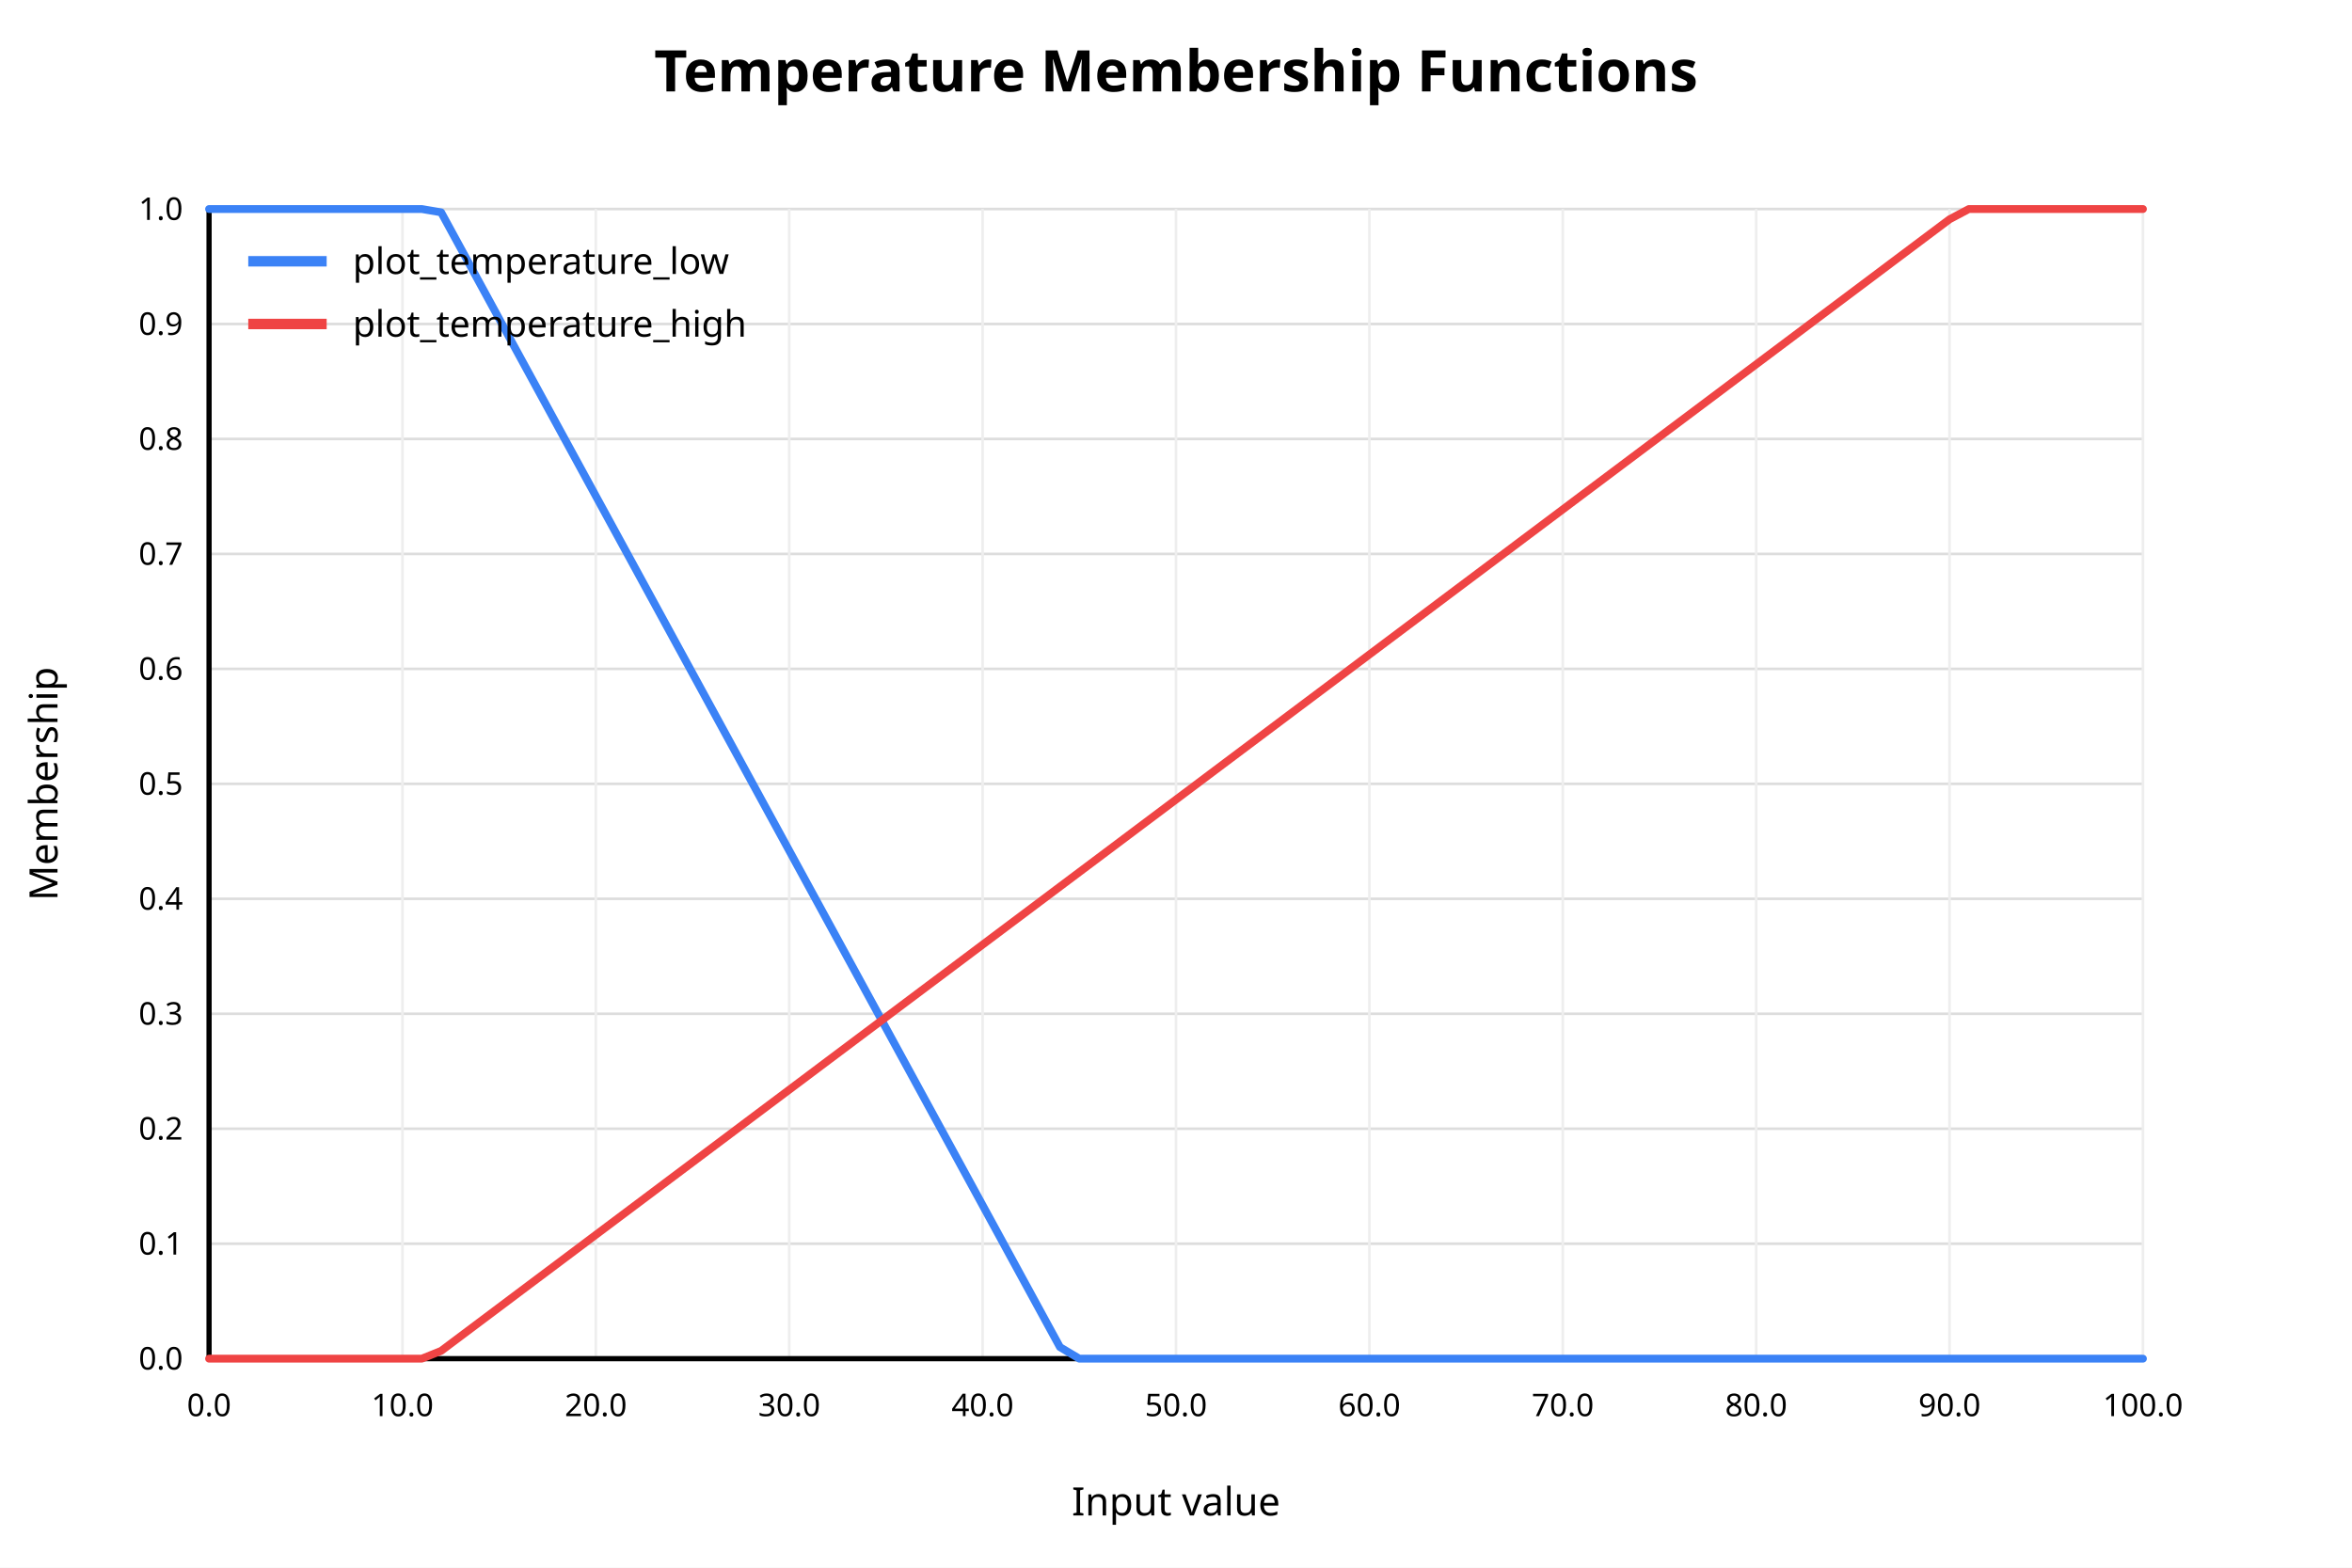
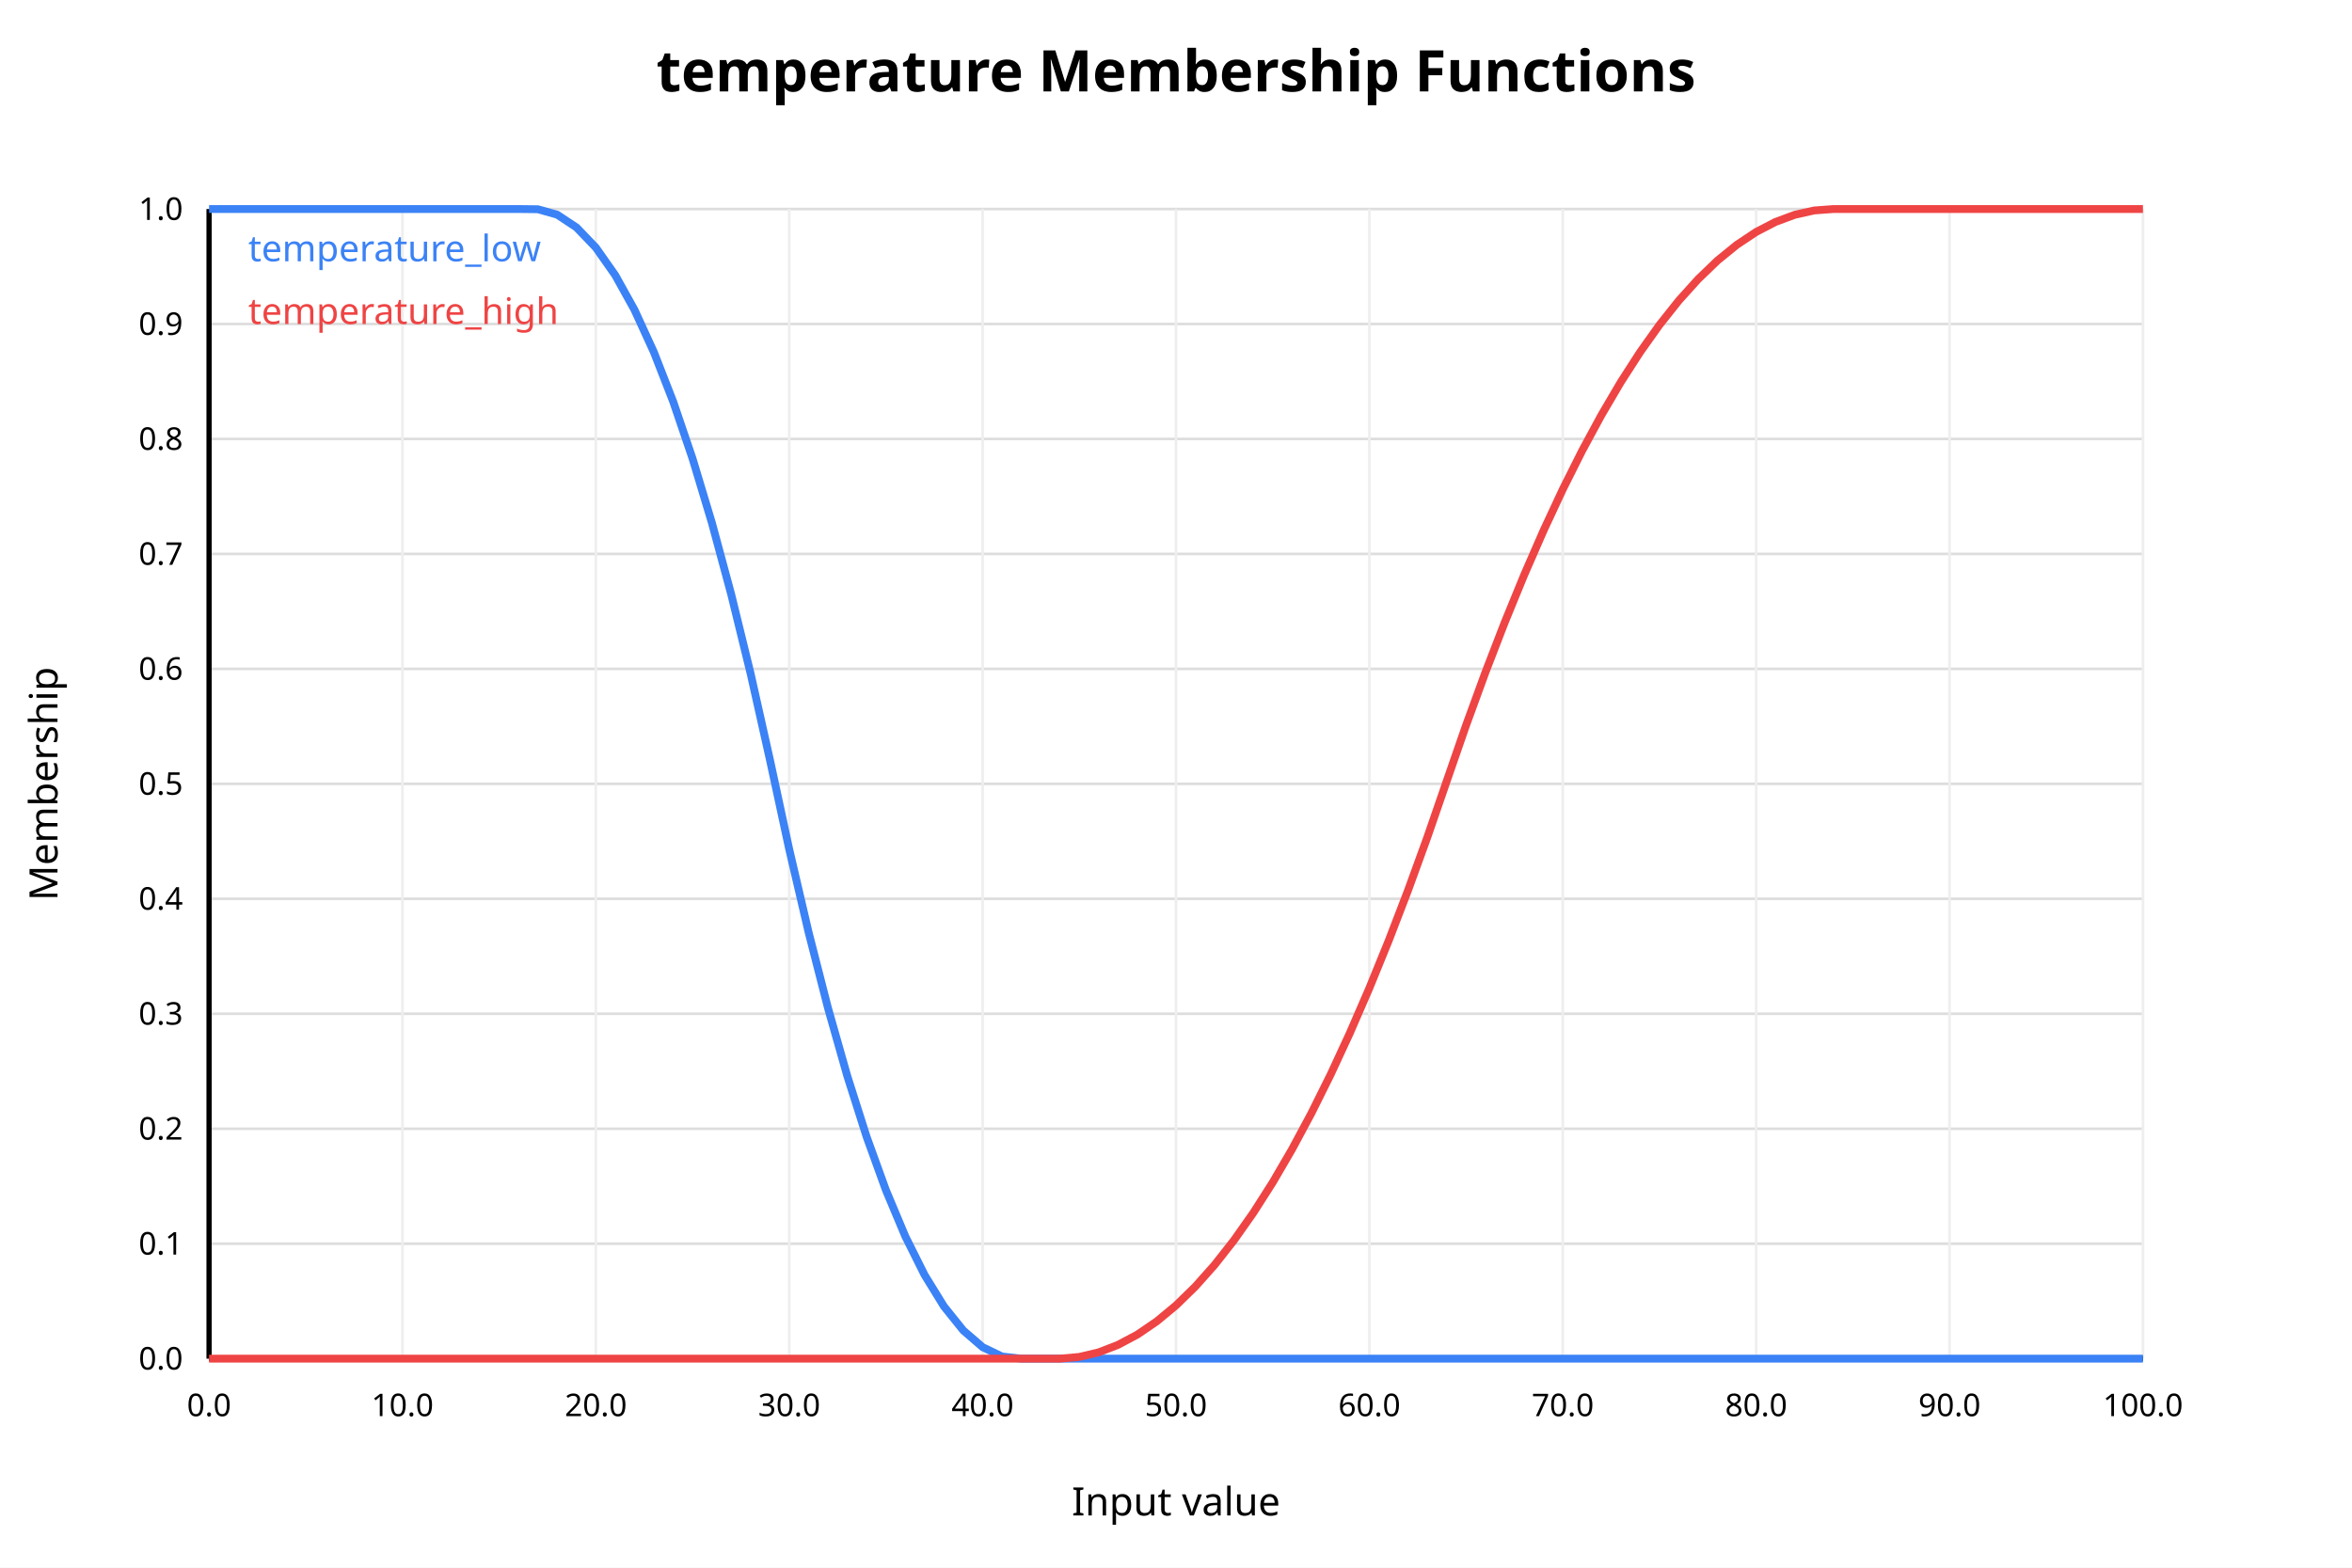
<svg xmlns="http://www.w3.org/2000/svg" width="900" height="600" viewBox="0 0 900 600">
  <rect x="0" y="0" width="900" height="600" fill="white" />
-   <text x="450" y="35" text-anchor="middle" font-family="sans-serif" font-size="22" font-weight="bold" fill="black">Temperature Membership Functions</text>
+   <text x="450" y="35" text-anchor="middle" font-family="sans-serif" font-size="22" font-weight="bold" fill="black">temperature Membership Functions</text>
  <line x1="80" y1="520.00" x2="820" y2="520.00" stroke="#dddddd" stroke-width="1" />
  <text x="70" y="520.00" text-anchor="end" dominant-baseline="middle" font-family="sans-serif" font-size="12" fill="black">0.0</text>
  <line x1="80" y1="476.00" x2="820" y2="476.00" stroke="#dddddd" stroke-width="1" />
  <text x="70" y="476.00" text-anchor="end" dominant-baseline="middle" font-family="sans-serif" font-size="12" fill="black">0.1</text>
  <line x1="80" y1="432.00" x2="820" y2="432.00" stroke="#dddddd" stroke-width="1" />
  <text x="70" y="432.00" text-anchor="end" dominant-baseline="middle" font-family="sans-serif" font-size="12" fill="black">0.2</text>
  <line x1="80" y1="388.00" x2="820" y2="388.00" stroke="#dddddd" stroke-width="1" />
  <text x="70" y="388.00" text-anchor="end" dominant-baseline="middle" font-family="sans-serif" font-size="12" fill="black">0.3</text>
  <line x1="80" y1="344.00" x2="820" y2="344.00" stroke="#dddddd" stroke-width="1" />
  <text x="70" y="344.00" text-anchor="end" dominant-baseline="middle" font-family="sans-serif" font-size="12" fill="black">0.4</text>
  <line x1="80" y1="300.00" x2="820" y2="300.00" stroke="#dddddd" stroke-width="1" />
  <text x="70" y="300.00" text-anchor="end" dominant-baseline="middle" font-family="sans-serif" font-size="12" fill="black">0.5</text>
  <line x1="80" y1="256.00" x2="820" y2="256.00" stroke="#dddddd" stroke-width="1" />
  <text x="70" y="256.00" text-anchor="end" dominant-baseline="middle" font-family="sans-serif" font-size="12" fill="black">0.6</text>
  <line x1="80" y1="212.00" x2="820" y2="212.00" stroke="#dddddd" stroke-width="1" />
  <text x="70" y="212.00" text-anchor="end" dominant-baseline="middle" font-family="sans-serif" font-size="12" fill="black">0.7</text>
  <line x1="80" y1="168.00" x2="820" y2="168.00" stroke="#dddddd" stroke-width="1" />
  <text x="70" y="168.00" text-anchor="end" dominant-baseline="middle" font-family="sans-serif" font-size="12" fill="black">0.8</text>
  <line x1="80" y1="124.00" x2="820" y2="124.00" stroke="#dddddd" stroke-width="1" />
  <text x="70" y="124.00" text-anchor="end" dominant-baseline="middle" font-family="sans-serif" font-size="12" fill="black">0.9</text>
  <line x1="80" y1="80.00" x2="820" y2="80.00" stroke="#dddddd" stroke-width="1" />
  <text x="70" y="80.00" text-anchor="end" dominant-baseline="middle" font-family="sans-serif" font-size="12" fill="black">1.0</text>
  <line x1="80.00" y1="80" x2="80.00" y2="520" stroke="#eeeeee" stroke-width="1" />
  <text x="80.00" y="542" text-anchor="middle" font-family="sans-serif" font-size="12" fill="black">0.0</text>
  <line x1="154.00" y1="80" x2="154.00" y2="520" stroke="#eeeeee" stroke-width="1" />
  <text x="154.00" y="542" text-anchor="middle" font-family="sans-serif" font-size="12" fill="black">10.0</text>
  <line x1="228.00" y1="80" x2="228.00" y2="520" stroke="#eeeeee" stroke-width="1" />
  <text x="228.00" y="542" text-anchor="middle" font-family="sans-serif" font-size="12" fill="black">20.0</text>
  <line x1="302.00" y1="80" x2="302.00" y2="520" stroke="#eeeeee" stroke-width="1" />
  <text x="302.00" y="542" text-anchor="middle" font-family="sans-serif" font-size="12" fill="black">30.0</text>
  <line x1="376.00" y1="80" x2="376.00" y2="520" stroke="#eeeeee" stroke-width="1" />
  <text x="376.00" y="542" text-anchor="middle" font-family="sans-serif" font-size="12" fill="black">40.0</text>
  <line x1="450.00" y1="80" x2="450.00" y2="520" stroke="#eeeeee" stroke-width="1" />
  <text x="450.00" y="542" text-anchor="middle" font-family="sans-serif" font-size="12" fill="black">50.0</text>
  <line x1="524.00" y1="80" x2="524.00" y2="520" stroke="#eeeeee" stroke-width="1" />
  <text x="524.00" y="542" text-anchor="middle" font-family="sans-serif" font-size="12" fill="black">60.0</text>
  <line x1="598.00" y1="80" x2="598.00" y2="520" stroke="#eeeeee" stroke-width="1" />
  <text x="598.00" y="542" text-anchor="middle" font-family="sans-serif" font-size="12" fill="black">70.0</text>
  <line x1="672.00" y1="80" x2="672.00" y2="520" stroke="#eeeeee" stroke-width="1" />
  <text x="672.00" y="542" text-anchor="middle" font-family="sans-serif" font-size="12" fill="black">80.0</text>
  <line x1="746.00" y1="80" x2="746.00" y2="520" stroke="#eeeeee" stroke-width="1" />
  <text x="746.00" y="542" text-anchor="middle" font-family="sans-serif" font-size="12" fill="black">90.0</text>
  <line x1="820.00" y1="80" x2="820.00" y2="520" stroke="#eeeeee" stroke-width="1" />
  <text x="820.00" y="542" text-anchor="middle" font-family="sans-serif" font-size="12" fill="black">100.0</text>
  <line x1="80" y1="520" x2="820" y2="520" stroke="black" stroke-width="2" />
  <line x1="80" y1="80" x2="80" y2="520" stroke="black" stroke-width="2" />
  <text x="450" y="580" text-anchor="middle" font-family="sans-serif" font-size="15" fill="black">Input value</text>
  <text x="22" y="300" text-anchor="middle" font-family="sans-serif" font-size="15" fill="black" transform="rotate(-90 22 300)">Membership</text>
-   <polyline fill="none" stroke="#3b82f6" stroke-width="3" stroke-linejoin="round" stroke-linecap="round" points="80.00,80.00 87.40,80.00 94.80,80.00 102.20,80.00 109.60,80.00 117.00,80.00 124.40,80.00 131.80,80.00 139.20,80.00 146.60,80.00 154.00,80.00 161.40,80.00 168.80,81.27 176.20,94.84 183.60,108.41 191.00,121.99 198.40,135.56 205.80,149.13 213.20,162.70 220.60,176.27 228.00,189.85 235.40,203.42 242.80,216.99 250.20,230.56 257.60,244.14 265.00,257.71 272.40,271.28 279.80,284.85 287.20,298.42 294.60,312.00 302.00,325.57 309.40,339.14 316.80,352.71 324.20,366.29 331.60,379.86 339.00,393.43 346.40,407.00 353.80,420.58 361.20,434.15 368.60,447.72 376.00,461.29 383.40,474.86 390.80,488.44 398.20,502.01 405.60,515.58 413.00,520.00 420.40,520.00 427.80,520.00 435.20,520.00 442.60,520.00 450.00,520.00 457.40,520.00 464.80,520.00 472.20,520.00 479.60,520.00 487.00,520.00 494.40,520.00 501.80,520.00 509.20,520.00 516.60,520.00 524.00,520.00 531.40,520.00 538.80,520.00 546.20,520.00 553.60,520.00 561.00,520.00 568.40,520.00 575.80,520.00 583.20,520.00 590.60,520.00 598.00,520.00 605.40,520.00 612.80,520.00 620.20,520.00 627.60,520.00 635.00,520.00 642.40,520.00 649.80,520.00 657.20,520.00 664.60,520.00 672.00,520.00 679.40,520.00 686.80,520.00 694.20,520.00 701.60,520.00 709.00,520.00 716.40,520.00 723.80,520.00 731.20,520.00 738.60,520.00 746.00,520.00 753.40,520.00 760.80,520.00 768.20,520.00 775.60,520.00 783.00,520.00 790.40,520.00 797.80,520.00 805.20,520.00 812.60,520.00 820.00,520.00" />
-   <line x1="95" y1="100" x2="125" y2="100" stroke="#3b82f6" stroke-width="4" />
-   <text x="135" y="100" dominant-baseline="middle" font-family="sans-serif" font-size="14" fill="black">plot_temperature_low</text>
-   <polyline fill="none" stroke="#ef4444" stroke-width="3" stroke-linejoin="round" stroke-linecap="round" points="80.00,520.00 87.40,520.00 94.80,520.00 102.20,520.00 109.60,520.00 117.00,520.00 124.40,520.00 131.80,520.00 139.20,520.00 146.60,520.00 154.00,520.00 161.40,520.00 168.80,517.02 176.20,511.47 183.60,505.92 191.00,500.37 198.40,494.81 205.80,489.26 213.20,483.71 220.60,478.16 228.00,472.60 235.40,467.05 242.80,461.50 250.20,455.95 257.60,450.39 265.00,444.84 272.40,439.29 279.80,433.74 287.20,428.18 294.60,422.63 302.00,417.08 309.40,411.53 316.80,405.97 324.20,400.42 331.60,394.87 339.00,389.32 346.40,383.76 353.80,378.21 361.20,372.66 368.60,367.11 376.00,361.55 383.40,356.00 390.80,350.45 398.20,344.90 405.60,339.34 413.00,333.79 420.40,328.24 427.80,322.69 435.20,317.13 442.60,311.58 450.00,306.03 457.40,300.48 464.80,294.92 472.20,289.37 479.60,283.82 487.00,278.27 494.40,272.71 501.80,267.16 509.20,261.61 516.60,256.06 524.00,250.50 531.40,244.95 538.80,239.40 546.20,233.85 553.60,228.29 561.00,222.74 568.40,217.19 575.80,211.64 583.20,206.08 590.60,200.53 598.00,194.98 605.40,189.42 612.80,183.87 620.20,178.32 627.60,172.77 635.00,167.21 642.40,161.66 649.80,156.11 657.20,150.56 664.60,145.00 672.00,139.45 679.40,133.90 686.80,128.35 694.20,122.79 701.60,117.24 709.00,111.69 716.40,106.14 723.80,100.58 731.20,95.03 738.60,89.48 746.00,83.93 753.40,80.00 760.80,80.00 768.20,80.00 775.60,80.00 783.00,80.00 790.40,80.00 797.80,80.00 805.20,80.00 812.60,80.00 820.00,80.00" />
-   <line x1="95" y1="124" x2="125" y2="124" stroke="#ef4444" stroke-width="4" />
-   <text x="135" y="124" dominant-baseline="middle" font-family="sans-serif" font-size="14" fill="black">plot_temperature_high</text>
+   <polyline fill="none" stroke="#3b82f6" stroke-width="3" points="80.00,80.00 87.40,80.00 94.80,80.00 102.20,80.00 109.60,80.00 117.00,80.00 124.40,80.00 131.80,80.00 139.20,80.00 146.60,80.00 154.00,80.00 161.40,80.00 168.80,80.00 176.20,80.00 183.60,80.00 191.00,80.00 198.40,80.00 205.80,80.08 213.20,82.16 220.60,87.05 228.00,94.76 235.40,105.28 242.80,118.61 250.20,134.76 257.60,153.72 265.00,175.49 272.40,200.08 279.80,227.48 287.20,257.70 294.60,290.73 302.00,325.06 309.40,356.77 316.80,385.68 324.20,411.76 331.60,435.04 339.00,455.50 346.40,473.14 353.80,487.97 361.20,499.99 368.60,509.20 376.00,515.59 383.40,519.16 390.80,520.00 398.20,520.00 405.60,520.00 413.00,520.00 420.40,520.00 427.80,520.00 435.20,520.00 442.60,520.00 450.00,520.00 457.40,520.00 464.80,520.00 472.20,520.00 479.60,520.00 487.00,520.00 494.40,520.00 501.80,520.00 509.20,520.00 516.60,520.00 524.00,520.00 531.40,520.00 538.80,520.00 546.20,520.00 553.60,520.00 561.00,520.00 568.40,520.00 575.80,520.00 583.20,520.00 590.60,520.00 598.00,520.00 605.40,520.00 612.80,520.00 620.20,520.00 627.60,520.00 635.00,520.00 642.40,520.00 649.80,520.00 657.20,520.00 664.60,520.00 672.00,520.00 679.40,520.00 686.80,520.00 694.20,520.00 701.60,520.00 709.00,520.00 716.40,520.00 723.80,520.00 731.20,520.00 738.60,520.00 746.00,520.00 753.40,520.00 760.80,520.00 768.20,520.00 775.60,520.00 783.00,520.00 790.40,520.00 797.80,520.00 805.20,520.00 812.60,520.00 820.00,520.00" />
+   <text x="95" y="100" font-family="sans-serif" font-size="14" fill="#3b82f6">temperature_low</text>
+   <polyline fill="none" stroke="#ef4444" stroke-width="3" points="80.00,520.00 87.40,520.00 94.80,520.00 102.20,520.00 109.60,520.00 117.00,520.00 124.40,520.00 131.80,520.00 139.20,520.00 146.60,520.00 154.00,520.00 161.40,520.00 168.80,520.00 176.20,520.00 183.60,520.00 191.00,520.00 198.40,520.00 205.80,520.00 213.20,520.00 220.60,520.00 228.00,520.00 235.40,520.00 242.80,520.00 250.20,520.00 257.60,520.00 265.00,520.00 272.40,520.00 279.80,520.00 287.20,520.00 294.60,520.00 302.00,520.00 309.40,520.00 316.80,520.00 324.20,520.00 331.60,520.00 339.00,520.00 346.40,520.00 353.80,520.00 361.20,520.00 368.60,520.00 376.00,520.00 383.40,520.00 390.80,520.00 398.20,520.00 405.60,519.99 413.00,519.33 420.40,517.58 427.80,514.73 435.20,510.79 442.60,505.75 450.00,499.62 457.40,492.40 464.80,484.08 472.20,474.66 479.60,464.16 487.00,452.56 494.40,439.86 501.80,426.07 509.20,411.19 516.60,395.21 524.00,378.14 531.40,359.98 538.80,340.72 546.20,320.36 553.60,298.92 561.00,277.58 568.40,257.33 575.80,238.18 583.20,220.12 590.60,203.16 598.00,187.29 605.40,172.52 612.80,158.84 620.20,146.25 627.60,134.76 635.00,124.36 642.40,115.05 649.80,106.84 657.20,99.72 664.60,93.70 672.00,88.77 679.40,84.94 686.80,82.20 694.20,80.55 701.60,80.00 709.00,80.00 716.40,80.00 723.80,80.00 731.20,80.00 738.60,80.00 746.00,80.00 753.40,80.00 760.80,80.00 768.20,80.00 775.60,80.00 783.00,80.00 790.40,80.00 797.80,80.00 805.20,80.00 812.60,80.00 820.00,80.00" />
+   <text x="95" y="124" font-family="sans-serif" font-size="14" fill="#ef4444">temperature_high</text>
</svg>
